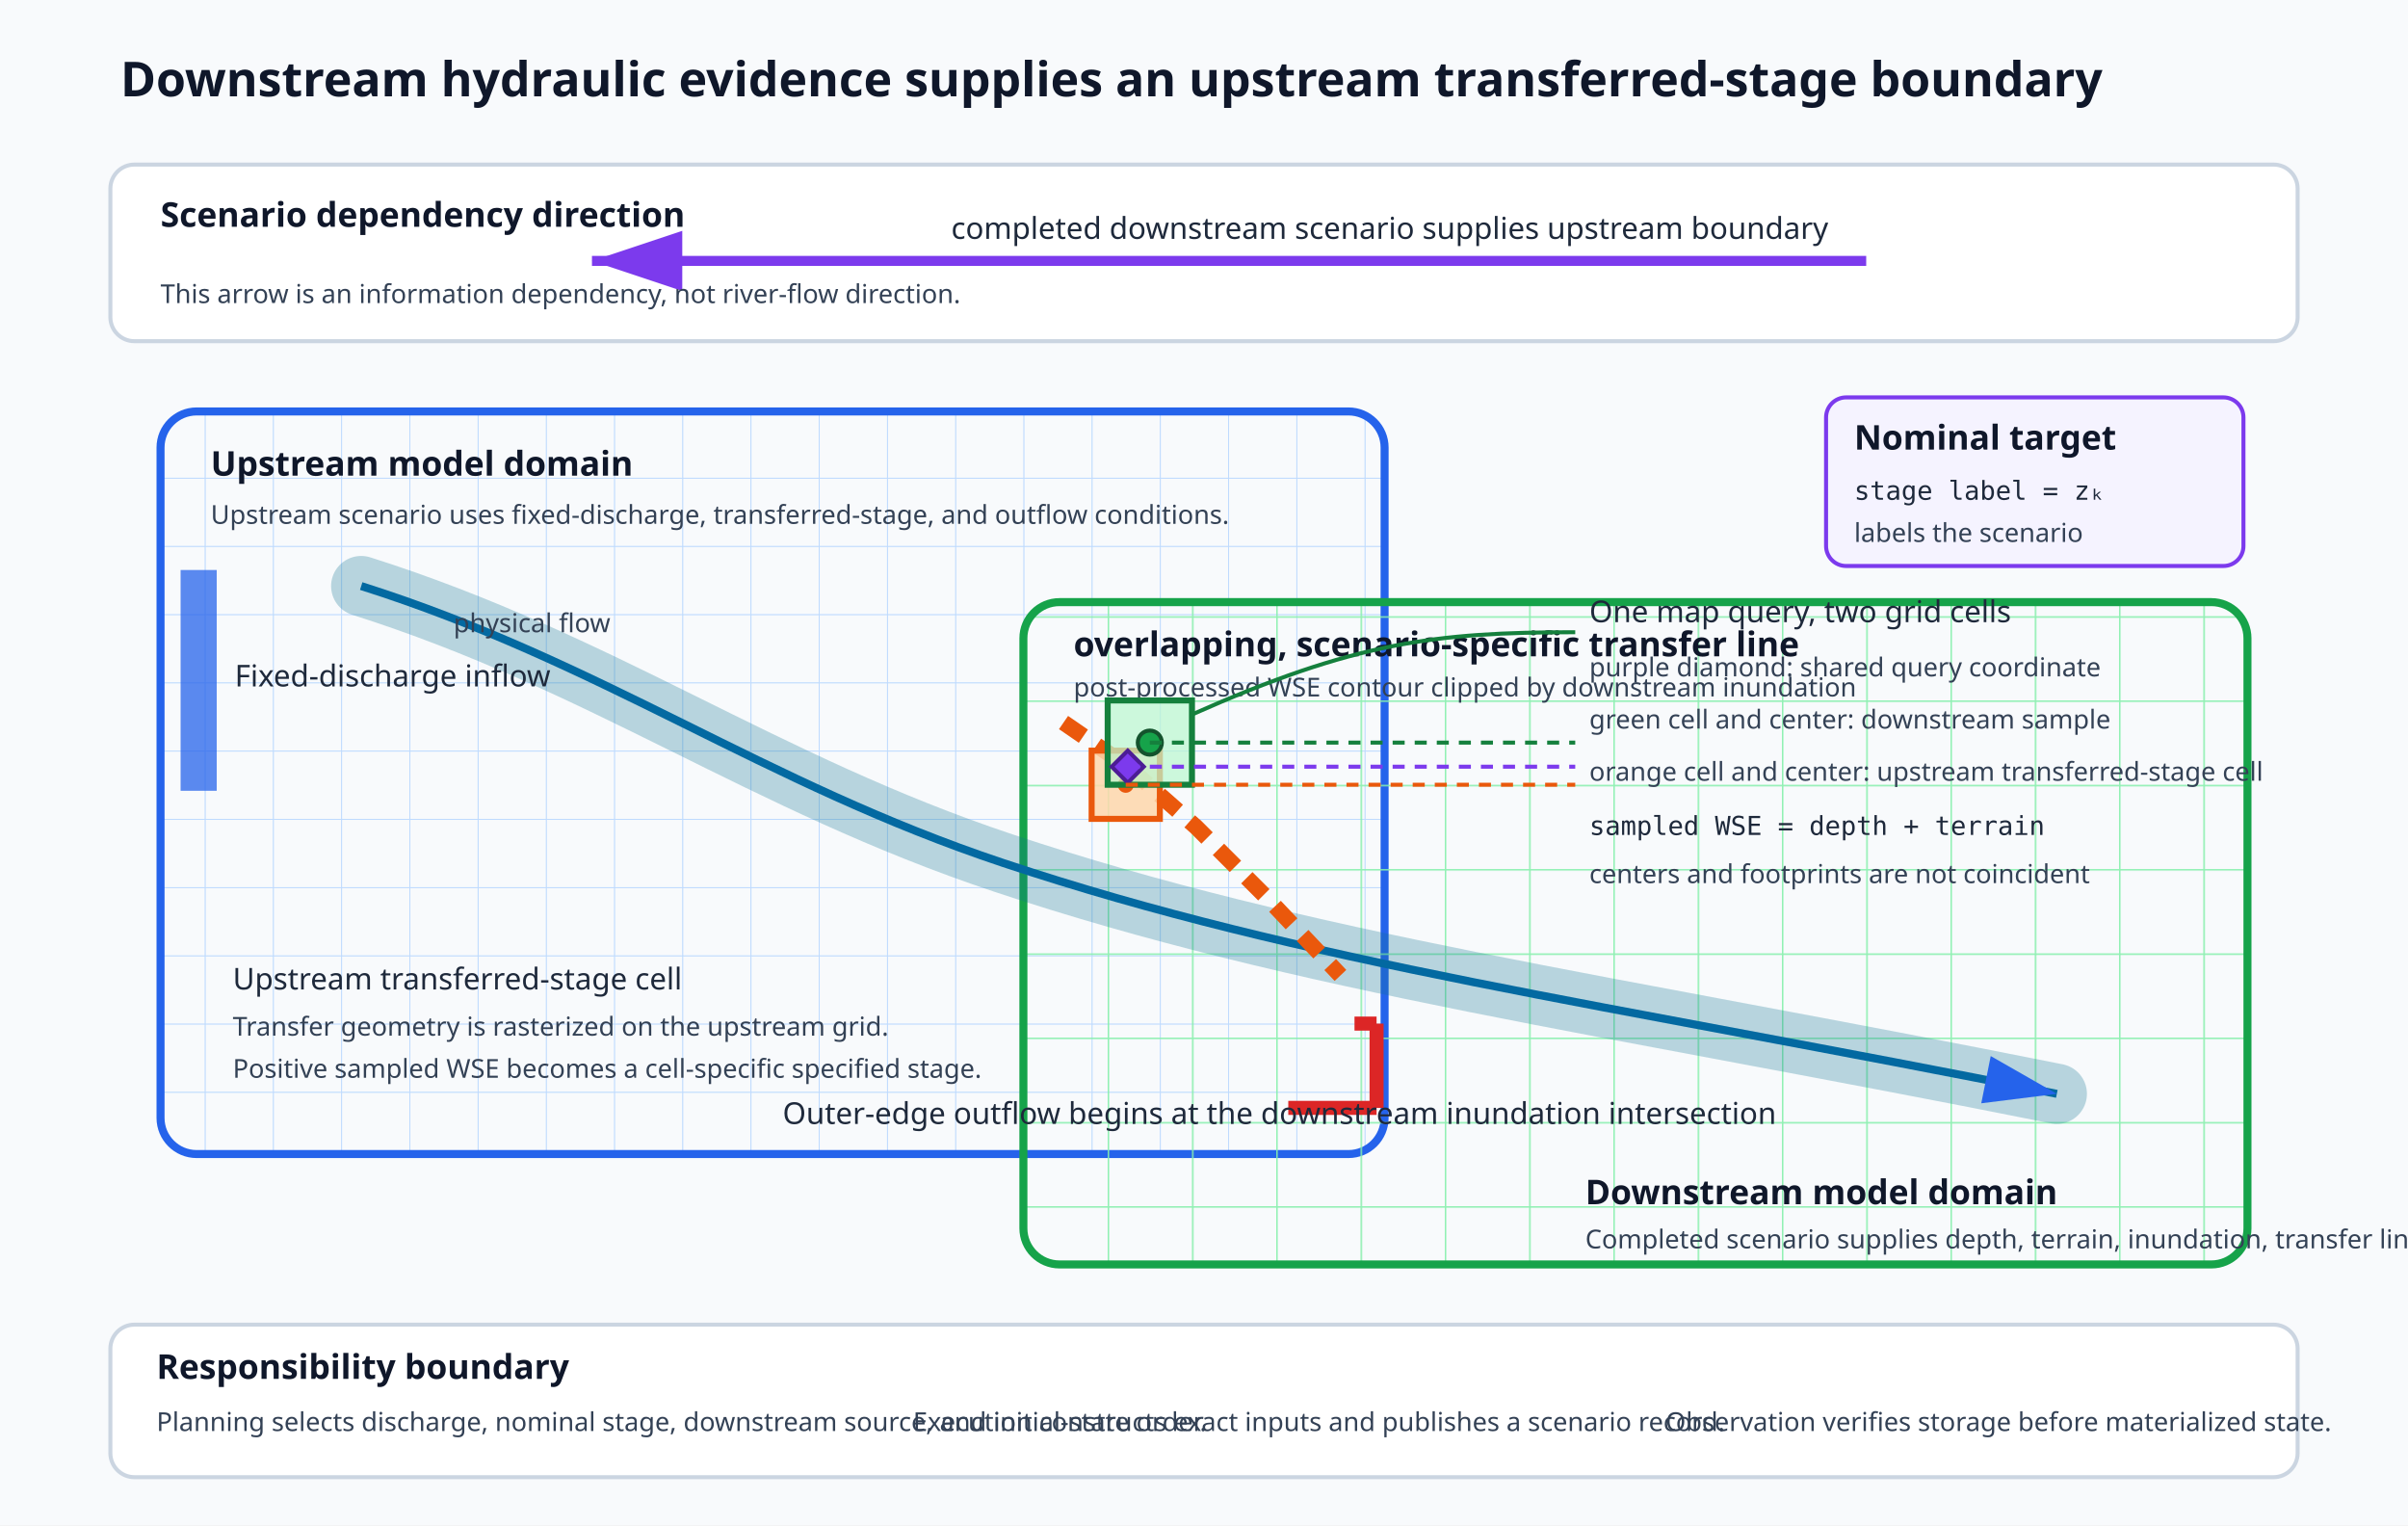
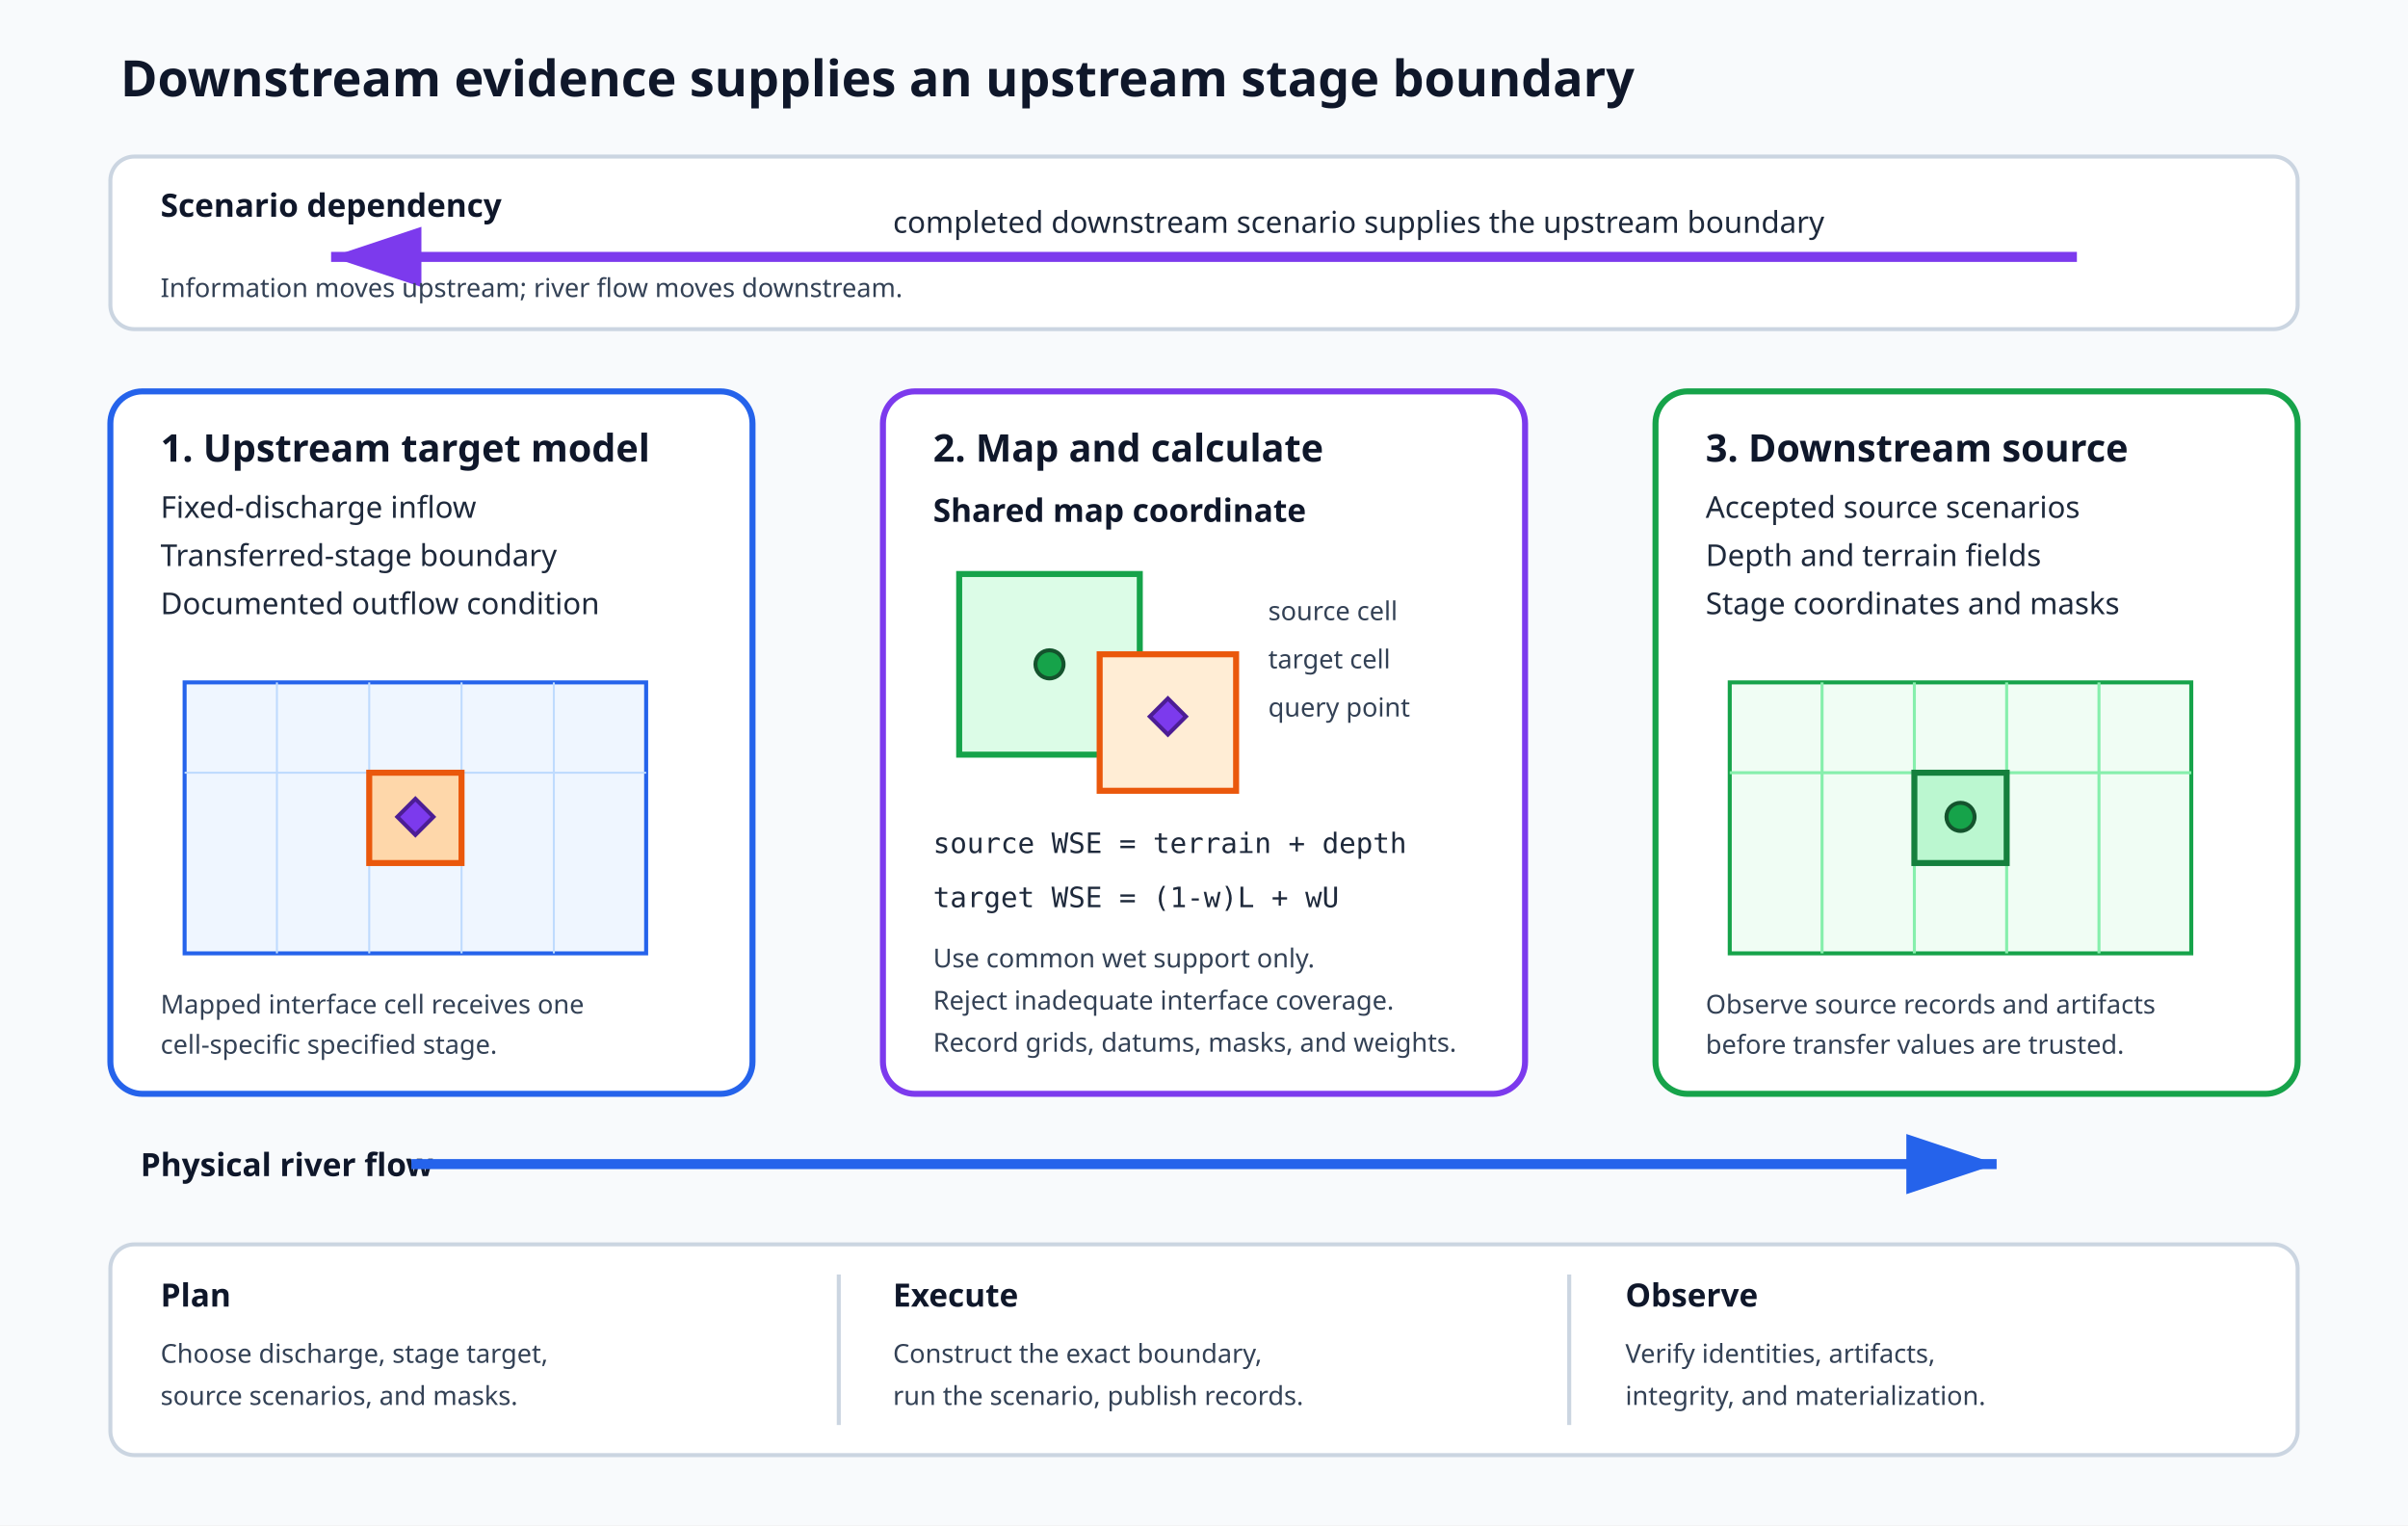
<svg xmlns="http://www.w3.org/2000/svg" width="1200" height="760" viewBox="0 0 1200 760" role="img" aria-labelledby="title desc">
  <defs>
    <marker id="arrow-blue" markerWidth="10" markerHeight="10" refX="9" refY="3" orient="auto" markerUnits="strokeWidth">
      <path d="M0,0 L0,6 L9,3 z" fill="#2563eb" />
    </marker>
    <marker id="arrow-purple" markerWidth="10" markerHeight="10" refX="9" refY="3" orient="auto" markerUnits="strokeWidth">
      <path d="M0,0 L0,6 L9,3 z" fill="#7c3aed" />
    </marker>
-     <pattern id="up-grid" width="34" height="34" patternUnits="userSpaceOnUse">
-       <path d="M34 0H0V34" fill="none" stroke="#bfdbfe" stroke-width="1" />
-     </pattern>
-     <pattern id="down-grid" x="6" y="13" width="42" height="42" patternUnits="userSpaceOnUse">
-       <path d="M42 0H0V42" fill="none" stroke="#86efac" stroke-width="1.5" />
-     </pattern>
    <style>
-       .heading { font: 700 24px system-ui, sans-serif; fill: #0f172a; }
-       .label { font: 600 17px system-ui, sans-serif; fill: #0f172a; }
+       .heading { font: 700 25px system-ui, sans-serif; fill: #0f172a; }
+       .panelTitle { font: 700 19px system-ui, sans-serif; fill: #0f172a; }
+       .label { font: 600 16px system-ui, sans-serif; fill: #0f172a; }
      .body { font: 15px system-ui, sans-serif; fill: #1e293b; }
      .small { font: 13px system-ui, sans-serif; fill: #334155; }
-       .mono { font: 13px ui-monospace, SFMono-Regular, Menlo, monospace; fill: #1e293b; }
+       .mono { font: 14px ui-monospace, SFMono-Regular, Menlo, monospace; fill: #1e293b; }
+       .panel { fill: #ffffff; stroke-width: 3; }
    </style>
  </defs>
  <rect width="1200" height="760" fill="#f8fafc" />
-   <text x="60" y="48" class="heading">Downstream hydraulic evidence supplies an upstream transferred-stage boundary</text>
-   <rect x="55" y="82" width="1090" height="88" rx="12" fill="#ffffff" stroke="#cbd5e1" stroke-width="2" />
-   <text x="80" y="113" class="label">Scenario dependency direction</text>
-   <path d="M930 130 H295" fill="none" stroke="#7c3aed" stroke-width="5" marker-end="url(#arrow-purple)" />
-   <text x="474" y="119" class="body">completed downstream scenario supplies upstream boundary</text>
-   <text x="80" y="151" class="small">This arrow is an information dependency, not river-flow direction.</text>
-   <rect x="80" y="205" width="610" height="370" rx="18" fill="url(#up-grid)" stroke="#2563eb" stroke-width="4" />
-   <text x="105" y="237" class="label">Upstream model domain</text>
-   <text x="105" y="261" class="small">Upstream scenario uses fixed-discharge, transferred-stage, and outflow conditions.</text>
-   <rect x="510" y="300" width="610" height="330" rx="18" fill="url(#down-grid)" fill-opacity="0.9" stroke="#16a34a" stroke-width="4" />
-   <text x="790" y="600" class="label">Downstream model domain</text>
-   <text x="790" y="622" class="small">Completed scenario supplies depth, terrain, inundation, transfer line, and record.</text>
-   <path d="M180 292 C300 330 380 390 500 430 C650 480 800 500 1025 545" fill="none" stroke="#0e7490" stroke-width="30" stroke-linecap="round" opacity="0.28" />
-   <path d="M180 292 C300 330 380 390 500 430 C650 480 800 500 1025 545" fill="none" stroke="#0369a1" stroke-width="4" marker-end="url(#arrow-blue)" />
-   <text x="226" y="315" class="small">physical flow</text>
-   <path d="M530 360 L562 382 L596 412 L632 448 L668 486" fill="none" stroke="#ea580c" stroke-width="8" stroke-dasharray="12 8" />
-   <text x="535" y="327" class="label">overlapping, scenario-specific transfer line</text>
-   <text x="535" y="347" class="small">post-processed WSE contour clipped by downstream inundation</text>
-   <rect x="544" y="374" width="34" height="34" fill="#fed7aa" fill-opacity="0.85" stroke="#ea580c" stroke-width="3" />
-   <circle cx="561" cy="391" r="4" fill="#ea580c" />
-   <rect x="552" y="349" width="42" height="42" fill="#bbf7d0" fill-opacity="0.72" stroke="#15803d" stroke-width="3" />
-   <circle cx="573" cy="370" r="6" fill="#16a34a" stroke="#14532d" stroke-width="2" />
-   <path d="M562 374 l8 8 -8 8 -8 -8 z" fill="#7c3aed" stroke="#4c1d95" stroke-width="2" />
-   <path d="M594 356 C675 320 715 315 785 315" fill="none" stroke="#15803d" stroke-width="2" />
-   <text x="792" y="310" class="body">One map query, two grid cells</text>
-   <path d="M562 382 H785" fill="none" stroke="#7c3aed" stroke-width="2" stroke-dasharray="6 5" />
-   <path d="M573 370 H785" fill="none" stroke="#15803d" stroke-width="2" stroke-dasharray="6 5" />
-   <path d="M561 391 H785" fill="none" stroke="#ea580c" stroke-width="2" stroke-dasharray="6 5" />
-   <text x="792" y="337" class="small">purple diamond: shared query coordinate</text>
-   <text x="792" y="363" class="small">green cell and center: downstream sample</text>
-   <text x="792" y="389" class="small">orange cell and center: upstream transferred-stage cell</text>
-   <text x="792" y="416" class="mono">sampled WSE = depth + terrain</text>
-   <text x="792" y="440" class="small">centers and footprints are not coincident</text>
-   <text x="116" y="493" class="body">Upstream transferred-stage cell</text>
-   <text x="116" y="516" class="small">Transfer geometry is rasterized on the upstream grid.</text>
-   <text x="116" y="537" class="small">Positive sampled WSE becomes a cell-specific specified stage.</text>
-   <rect x="90" y="284" width="18" height="110" fill="#2563eb" opacity="0.75" />
-   <text x="117" y="342" class="body">Fixed-discharge inflow</text>
-   <path d="M675 510 H686 M686 510 V552 M686 552 H642" fill="none" stroke="#dc2626" stroke-width="7" />
-   <text x="390" y="560" class="body">Outer-edge outflow begins at the downstream inundation intersection</text>
-   <rect x="55" y="660" width="1090" height="76" rx="12" fill="#ffffff" stroke="#cbd5e1" stroke-width="2" />
-   <text x="78" y="687" class="label">Responsibility boundary</text>
-   <text x="78" y="713" class="small">Planning selects discharge, nominal stage, downstream source, and initial-state order.</text>
-   <text x="455" y="713" class="small">Execution constructs exact inputs and publishes a scenario record.</text>
-   <text x="830" y="713" class="small">Observation verifies storage before materialized state.</text>
-   <g transform="translate(910 198)">
-     <rect width="208" height="84" rx="10" fill="#f5f3ff" stroke="#7c3aed" stroke-width="2" />
-     <text x="14" y="26" class="label">Nominal target</text>
-     <text x="14" y="51" class="mono">stage label = zₖ</text>
-     <text x="14" y="72" class="small">labels the scenario</text>
-   </g>
+   <text x="60" y="48" class="heading">Downstream evidence supplies an upstream stage boundary</text>
+   <rect x="55" y="78" width="1090" height="86" rx="12" fill="#ffffff" stroke="#cbd5e1" stroke-width="2" />
+   <text x="80" y="108" class="label">Scenario dependency</text>
+   <path d="M1035 128 H165" fill="none" stroke="#7c3aed" stroke-width="5" marker-end="url(#arrow-purple)" />
+   <text x="445" y="116" class="body">completed downstream scenario supplies the upstream boundary</text>
+   <text x="80" y="148" class="small">Information moves upstream; river flow moves downstream.</text>
+   <rect x="55" y="195" width="320" height="350" rx="16" class="panel" stroke="#2563eb" />
+   <text x="80" y="230" class="panelTitle">1. Upstream target model</text>
+   <text x="80" y="258" class="body">Fixed-discharge inflow</text>
+   <text x="80" y="282" class="body">Transferred-stage boundary</text>
+   <text x="80" y="306" class="body">Documented outflow condition</text>
+   <rect x="92" y="340" width="230" height="135" fill="#eff6ff" stroke="#2563eb" stroke-width="2" />
+   <path d="M92 385 H322 M138 340 V475 M184 340 V475 M230 340 V475 M276 340 V475" stroke="#bfdbfe" stroke-width="1" />
+   <rect x="184" y="385" width="46" height="45" fill="#fed7aa" stroke="#ea580c" stroke-width="3" />
+   <path d="M207 398 l9 9 -9 9 -9 -9 z" fill="#7c3aed" stroke="#4c1d95" stroke-width="2" />
+   <text x="80" y="505" class="small">Mapped interface cell receives one</text>
+   <text x="80" y="525" class="small">cell-specific specified stage.</text>
+   <rect x="440" y="195" width="320" height="350" rx="16" class="panel" stroke="#7c3aed" />
+   <text x="465" y="230" class="panelTitle">2. Map and calculate</text>
+   <text x="465" y="260" class="label">Shared map coordinate</text>
+   <rect x="478" y="286" width="90" height="90" fill="#dcfce7" stroke="#16a34a" stroke-width="3" />
+   <circle cx="523" cy="331" r="7" fill="#16a34a" stroke="#14532d" stroke-width="2" />
+   <rect x="548" y="326" width="68" height="68" fill="#ffedd5" stroke="#ea580c" stroke-width="3" />
+   <path d="M582 348 l9 9 -9 9 -9 -9 z" fill="#7c3aed" stroke="#4c1d95" stroke-width="2" />
+   <text x="632" y="309" class="small">source cell</text>
+   <text x="632" y="333" class="small">target cell</text>
+   <text x="632" y="357" class="small">query point</text>
+   <text x="465" y="425" class="mono">source WSE = terrain + depth</text>
+   <text x="465" y="452" class="mono">target WSE = (1-w)L + wU</text>
+   <text x="465" y="482" class="small">Use common wet support only.</text>
+   <text x="465" y="503" class="small">Reject inadequate interface coverage.</text>
+   <text x="465" y="524" class="small">Record grids, datums, masks, and weights.</text>
+   <rect x="825" y="195" width="320" height="350" rx="16" class="panel" stroke="#16a34a" />
+   <text x="850" y="230" class="panelTitle">3. Downstream source</text>
+   <text x="850" y="258" class="body">Accepted source scenarios</text>
+   <text x="850" y="282" class="body">Depth and terrain fields</text>
+   <text x="850" y="306" class="body">Stage coordinates and masks</text>
+   <rect x="862" y="340" width="230" height="135" fill="#f0fdf4" stroke="#16a34a" stroke-width="2" />
+   <path d="M862 385 H1092 M908 340 V475 M954 340 V475 M1000 340 V475 M1046 340 V475" stroke="#86efac" stroke-width="1.5" />
+   <rect x="954" y="385" width="46" height="45" fill="#bbf7d0" stroke="#15803d" stroke-width="3" />
+   <circle cx="977" cy="407" r="7" fill="#16a34a" stroke="#14532d" stroke-width="2" />
+   <text x="850" y="505" class="small">Observe source records and artifacts</text>
+   <text x="850" y="525" class="small">before transfer values are trusted.</text>
+   <text x="70" y="586" class="label">Physical river flow</text>
+   <path d="M205 580 H995" fill="none" stroke="#2563eb" stroke-width="5" marker-end="url(#arrow-blue)" />
+   <rect x="55" y="620" width="1090" height="105" rx="12" fill="#ffffff" stroke="#cbd5e1" stroke-width="2" />
+   <line x1="418" y1="635" x2="418" y2="710" stroke="#cbd5e1" stroke-width="2" />
+   <line x1="782" y1="635" x2="782" y2="710" stroke="#cbd5e1" stroke-width="2" />
+   <text x="80" y="651" class="label">Plan</text>
+   <text x="80" y="679" class="small">Choose discharge, stage target,</text>
+   <text x="80" y="700" class="small">source scenarios, and masks.</text>
+   <text x="445" y="651" class="label">Execute</text>
+   <text x="445" y="679" class="small">Construct the exact boundary,</text>
+   <text x="445" y="700" class="small">run the scenario, publish records.</text>
+   <text x="810" y="651" class="label">Observe</text>
+   <text x="810" y="679" class="small">Verify identities, artifacts,</text>
+   <text x="810" y="700" class="small">integrity, and materialization.</text>
</svg>
